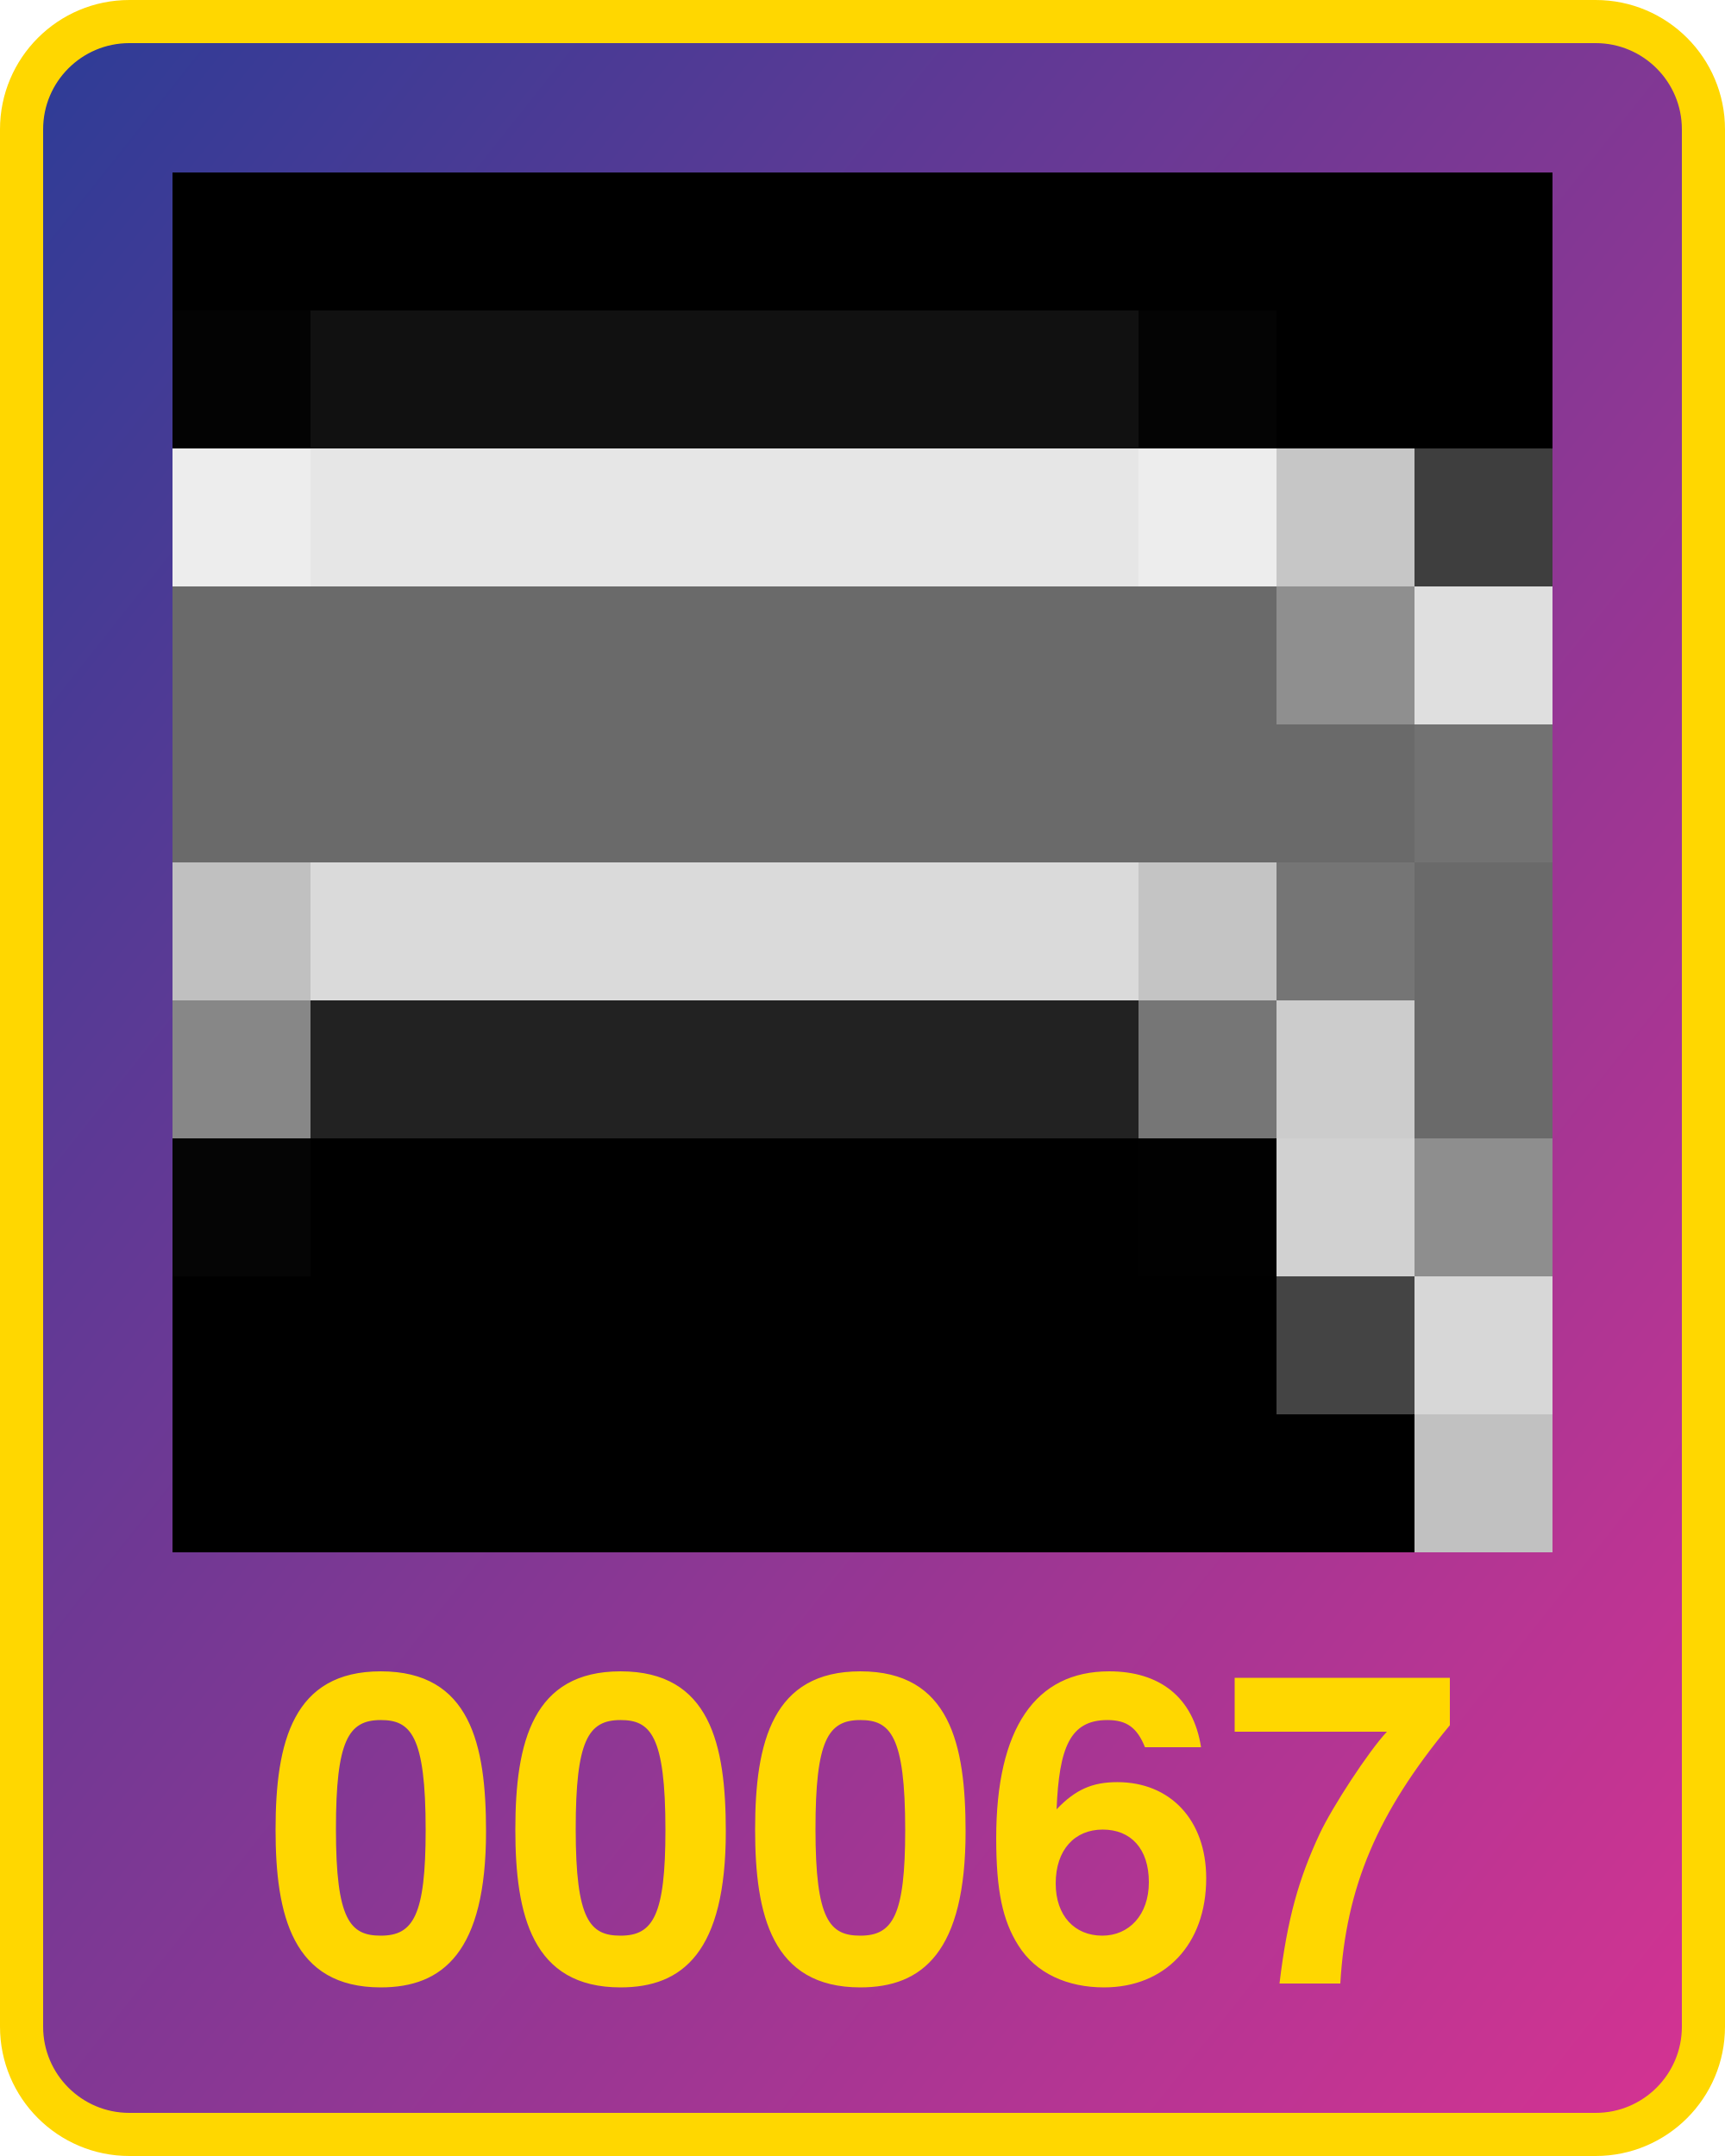
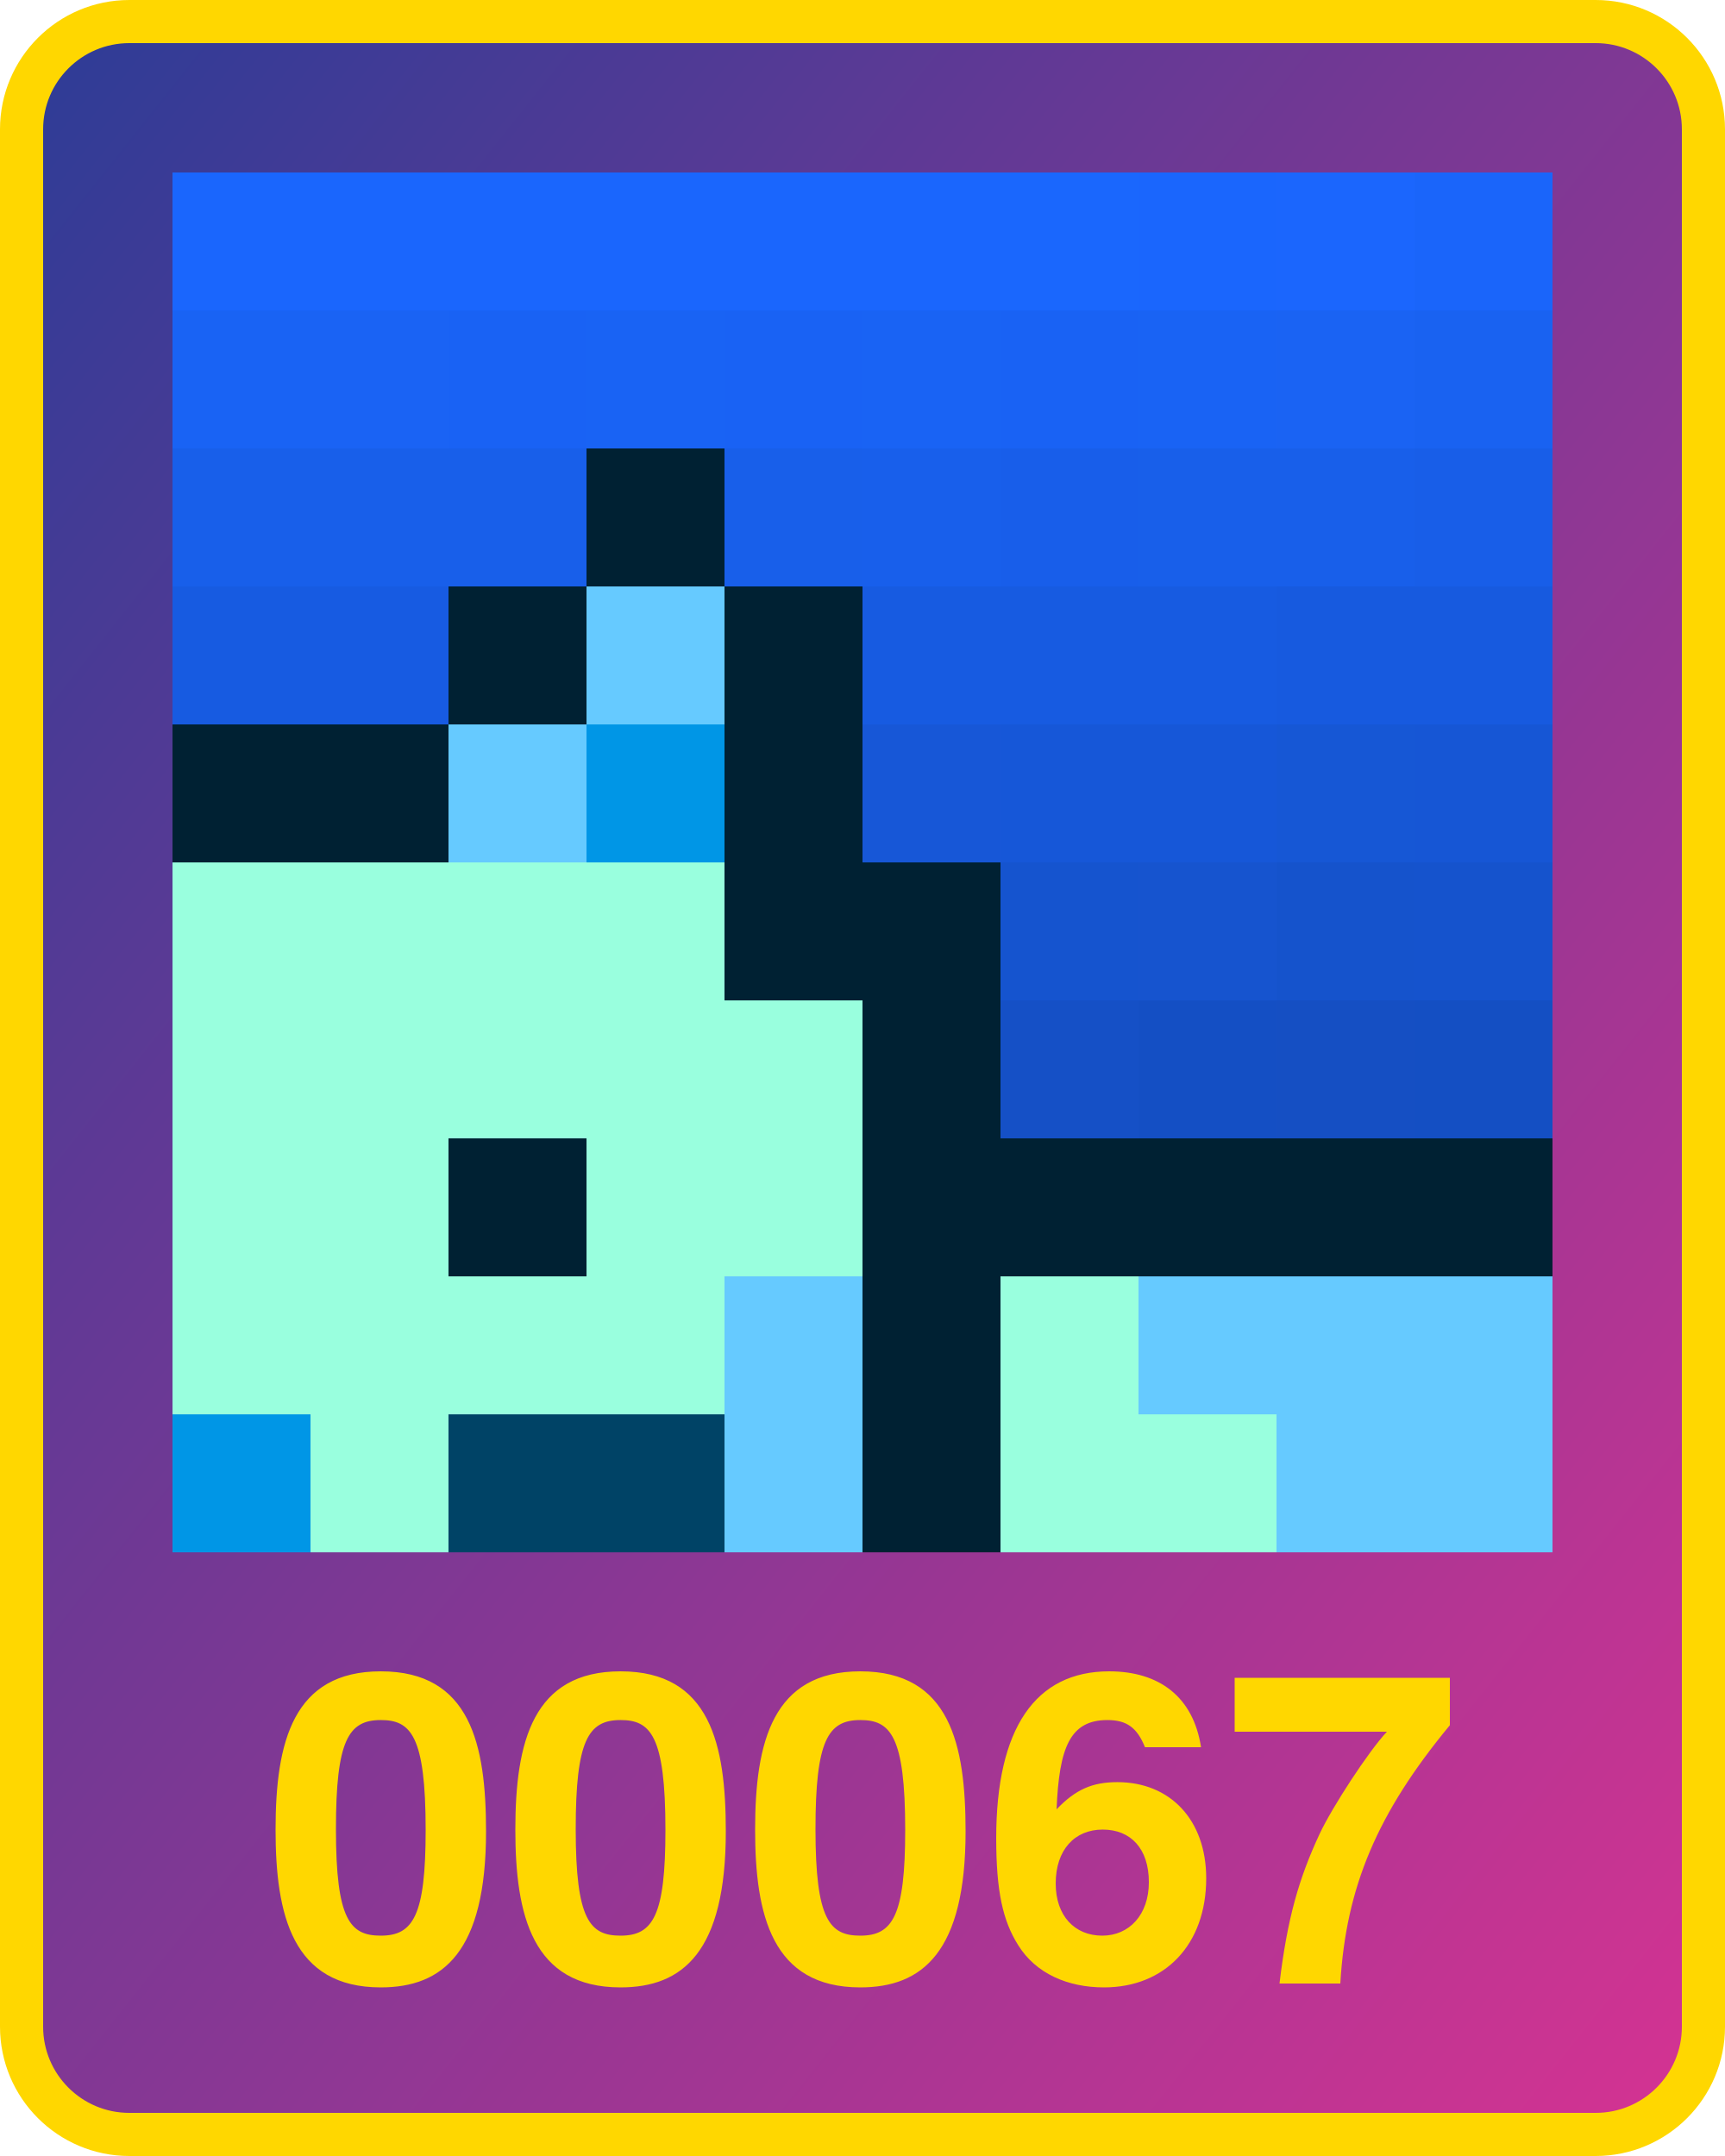
<svg xmlns="http://www.w3.org/2000/svg" width="800" height="1000">
  <defs>
    <linearGradient id="g" x1="0" x2="1" y1="0" y2="1">
      <stop offset="0%" stop-color="#2d3c96" />
      <stop offset="100%" stop-color="#d53392" />
    </linearGradient>
  </defs>
  <rect x="10" y="10" width="780" height="980" fill="url(#g)" rx="50" ry="50" stroke="gold" stroke-width="20" />
  <text x="400" y="920" width="780" text-anchor="middle" style="font:bold 200px 'Helvetica Neue';fill:gold">00067</text>
  <g transform="translate(80 80) scale(64)">
-     <rect x="0" y="0" width="1" height="1" fill="#000000" />
-     <rect x="0" y="1" width="1" height="1" fill="#030303" />
-     <rect x="0" y="2" width="1" height="1" fill="#ededed" />
-     <rect x="0" y="3" width="1" height="1" fill="#6a6a6a" />
-     <rect x="0" y="4" width="1" height="1" fill="#6a6a6a" />
-     <rect x="0" y="5" width="1" height="1" fill="#c0c0c0" />
-     <rect x="0" y="6" width="1" height="1" fill="#878787" />
-     <rect x="0" y="7" width="1" height="1" fill="#050505" />
-     <rect x="0" y="8" width="1" height="1" fill="#000000" />
-     <rect x="0" y="9" width="1" height="1" fill="#000000" />
-     <rect x="1" y="0" width="1" height="1" fill="#000000" />
-     <rect x="1" y="1" width="1" height="1" fill="#111111" />
-     <rect x="1" y="2" width="1" height="1" fill="#e6e6e6" />
-     <rect x="1" y="3" width="1" height="1" fill="#6a6a6a" />
-     <rect x="1" y="4" width="1" height="1" fill="#6a6a6a" />
-     <rect x="1" y="5" width="1" height="1" fill="#dadada" />
-     <rect x="1" y="6" width="1" height="1" fill="#222222" />
-     <rect x="1" y="7" width="1" height="1" fill="#000000" />
-     <rect x="1" y="8" width="1" height="1" fill="#000000" />
-     <rect x="1" y="9" width="1" height="1" fill="#000000" />
-     <rect x="2" y="0" width="1" height="1" fill="#000000" />
-     <rect x="2" y="1" width="1" height="1" fill="#111111" />
-     <rect x="2" y="2" width="1" height="1" fill="#e6e6e6" />
-     <rect x="2" y="3" width="1" height="1" fill="#6a6a6a" />
-     <rect x="2" y="4" width="1" height="1" fill="#6a6a6a" />
-     <rect x="2" y="5" width="1" height="1" fill="#dadada" />
-     <rect x="2" y="6" width="1" height="1" fill="#222222" />
-     <rect x="2" y="7" width="1" height="1" fill="#000000" />
-     <rect x="2" y="8" width="1" height="1" fill="#000000" />
-     <rect x="2" y="9" width="1" height="1" fill="#000000" />
-     <rect x="3" y="0" width="1" height="1" fill="#000000" />
-     <rect x="3" y="1" width="1" height="1" fill="#111111" />
-     <rect x="3" y="2" width="1" height="1" fill="#e6e6e6" />
-     <rect x="3" y="3" width="1" height="1" fill="#6a6a6a" />
-     <rect x="3" y="4" width="1" height="1" fill="#6a6a6a" />
-     <rect x="3" y="5" width="1" height="1" fill="#dadada" />
-     <rect x="3" y="6" width="1" height="1" fill="#222222" />
-     <rect x="3" y="7" width="1" height="1" fill="#000000" />
-     <rect x="3" y="8" width="1" height="1" fill="#000000" />
-     <rect x="3" y="9" width="1" height="1" fill="#000000" />
-     <rect x="4" y="0" width="1" height="1" fill="#000000" />
-     <rect x="4" y="1" width="1" height="1" fill="#111111" />
-     <rect x="4" y="2" width="1" height="1" fill="#e6e6e6" />
-     <rect x="4" y="3" width="1" height="1" fill="#6a6a6a" />
-     <rect x="4" y="4" width="1" height="1" fill="#6a6a6a" />
-     <rect x="4" y="5" width="1" height="1" fill="#dadada" />
-     <rect x="4" y="6" width="1" height="1" fill="#222222" />
-     <rect x="4" y="7" width="1" height="1" fill="#000000" />
-     <rect x="4" y="8" width="1" height="1" fill="#000000" />
-     <rect x="4" y="9" width="1" height="1" fill="#000000" />
-     <rect x="5" y="0" width="1" height="1" fill="#000000" />
-     <rect x="5" y="1" width="1" height="1" fill="#111111" />
-     <rect x="5" y="2" width="1" height="1" fill="#e6e6e6" />
-     <rect x="5" y="3" width="1" height="1" fill="#6a6a6a" />
-     <rect x="5" y="4" width="1" height="1" fill="#6a6a6a" />
-     <rect x="5" y="5" width="1" height="1" fill="#dadada" />
-     <rect x="5" y="6" width="1" height="1" fill="#222222" />
-     <rect x="5" y="7" width="1" height="1" fill="#000000" />
-     <rect x="5" y="8" width="1" height="1" fill="#000000" />
-     <rect x="5" y="9" width="1" height="1" fill="#000000" />
-     <rect x="6" y="0" width="1" height="1" fill="#000000" />
-     <rect x="6" y="1" width="1" height="1" fill="#111111" />
-     <rect x="6" y="2" width="1" height="1" fill="#e6e6e6" />
-     <rect x="6" y="3" width="1" height="1" fill="#6a6a6a" />
-     <rect x="6" y="4" width="1" height="1" fill="#6a6a6a" />
-     <rect x="6" y="5" width="1" height="1" fill="#dadada" />
-     <rect x="6" y="6" width="1" height="1" fill="#222222" />
-     <rect x="6" y="7" width="1" height="1" fill="#000000" />
-     <rect x="6" y="8" width="1" height="1" fill="#000000" />
-     <rect x="6" y="9" width="1" height="1" fill="#000000" />
-     <rect x="7" y="0" width="1" height="1" fill="#000000" />
-     <rect x="7" y="1" width="1" height="1" fill="#040404" />
-     <rect x="7" y="2" width="1" height="1" fill="#ededed" />
-     <rect x="7" y="3" width="1" height="1" fill="#6a6a6a" />
-     <rect x="7" y="4" width="1" height="1" fill="#6a6a6a" />
-     <rect x="7" y="5" width="1" height="1" fill="#c4c4c4" />
-     <rect x="7" y="6" width="1" height="1" fill="#767676" />
-     <rect x="7" y="7" width="1" height="1" fill="#010101" />
-     <rect x="7" y="8" width="1" height="1" fill="#000000" />
-     <rect x="7" y="9" width="1" height="1" fill="#000000" />
-     <rect x="8" y="0" width="1" height="1" fill="#000000" />
-     <rect x="8" y="1" width="1" height="1" fill="#000000" />
-     <rect x="8" y="2" width="1" height="1" fill="#c6c6c6" />
-     <rect x="8" y="3" width="1" height="1" fill="#8f8f8f" />
-     <rect x="8" y="4" width="1" height="1" fill="#6a6a6a" />
-     <rect x="8" y="5" width="1" height="1" fill="#757575" />
-     <rect x="8" y="6" width="1" height="1" fill="#cccccc" />
-     <rect x="8" y="7" width="1" height="1" fill="#d1d1d1" />
-     <rect x="8" y="8" width="1" height="1" fill="#444444" />
-     <rect x="8" y="9" width="1" height="1" fill="#000000" />
-     <rect x="9" y="0" width="1" height="1" fill="#000000" />
-     <rect x="9" y="1" width="1" height="1" fill="#000000" />
-     <rect x="9" y="2" width="1" height="1" fill="#3e3e3e" />
-     <rect x="9" y="3" width="1" height="1" fill="#dfdfdf" />
-     <rect x="9" y="4" width="1" height="1" fill="#727272" />
-     <rect x="9" y="5" width="1" height="1" fill="#6a6a6a" />
-     <rect x="9" y="6" width="1" height="1" fill="#6a6a6a" />
-     <rect x="9" y="7" width="1" height="1" fill="#8e8e8e" />
-     <rect x="9" y="8" width="1" height="1" fill="#d7d7d7" />
-     <rect x="9" y="9" width="1" height="1" fill="#c1c1c1" />
+     <rect x="0" y="0" width="1" height="1" fill="#1a66fd" />
+     <rect x="0" y="1" width="1" height="1" fill="#1963f4" />
+     <rect x="0" y="2" width="1" height="1" fill="#185fea" />
+     <rect x="0" y="3" width="1" height="1" fill="#175be1" />
+     <rect x="0" y="4" width="1" height="1" fill="#002133" />
+     <rect x="0" y="5" width="1" height="1" fill="#99ffde" />
+     <rect x="0" y="6" width="1" height="1" fill="#99ffde" />
+     <rect x="0" y="7" width="1" height="1" fill="#99ffde" />
+     <rect x="0" y="8" width="1" height="1" fill="#99ffde" />
+     <rect x="0" y="9" width="1" height="1" fill="#0096e6" />
+     <rect x="1" y="0" width="1" height="1" fill="#1a66fd" />
+     <rect x="1" y="1" width="1" height="1" fill="#1a63f4" />
+     <rect x="1" y="2" width="1" height="1" fill="#185fea" />
+     <rect x="1" y="3" width="1" height="1" fill="#175be2" />
+     <rect x="1" y="4" width="1" height="1" fill="#002133" />
+     <rect x="1" y="5" width="1" height="1" fill="#99ffde" />
+     <rect x="1" y="6" width="1" height="1" fill="#99ffde" />
+     <rect x="1" y="7" width="1" height="1" fill="#99ffde" />
+     <rect x="1" y="8" width="1" height="1" fill="#99ffde" />
+     <rect x="1" y="9" width="1" height="1" fill="#99ffde" />
+     <rect x="2" y="0" width="1" height="1" fill="#1a66fd" />
+     <rect x="2" y="1" width="1" height="1" fill="#1962f4" />
+     <rect x="2" y="2" width="1" height="1" fill="#185fea" />
+     <rect x="2" y="3" width="1" height="1" fill="#002133" />
+     <rect x="2" y="4" width="1" height="1" fill="#66caff" />
+     <rect x="2" y="5" width="1" height="1" fill="#99ffde" />
+     <rect x="2" y="6" width="1" height="1" fill="#99ffde" />
+     <rect x="2" y="7" width="1" height="1" fill="#002133" />
+     <rect x="2" y="8" width="1" height="1" fill="#99ffde" />
+     <rect x="2" y="9" width="1" height="1" fill="#004366" />
+     <rect x="3" y="0" width="1" height="1" fill="#1a66fd" />
+     <rect x="3" y="1" width="1" height="1" fill="#1963f4" />
+     <rect x="3" y="2" width="1" height="1" fill="#002133" />
+     <rect x="3" y="3" width="1" height="1" fill="#66caff" />
+     <rect x="3" y="4" width="1" height="1" fill="#0096e6" />
+     <rect x="3" y="5" width="1" height="1" fill="#99ffde" />
+     <rect x="3" y="6" width="1" height="1" fill="#99ffde" />
+     <rect x="3" y="7" width="1" height="1" fill="#99ffde" />
+     <rect x="3" y="8" width="1" height="1" fill="#99ffde" />
+     <rect x="3" y="9" width="1" height="1" fill="#004366" />
+     <rect x="4" y="0" width="1" height="1" fill="#1a66fd" />
+     <rect x="4" y="1" width="1" height="1" fill="#1962f4" />
+     <rect x="4" y="2" width="1" height="1" fill="#185fea" />
+     <rect x="4" y="3" width="1" height="1" fill="#002133" />
+     <rect x="4" y="4" width="1" height="1" fill="#002133" />
+     <rect x="4" y="5" width="1" height="1" fill="#002133" />
+     <rect x="4" y="6" width="1" height="1" fill="#99ffde" />
+     <rect x="4" y="7" width="1" height="1" fill="#99ffde" />
+     <rect x="4" y="8" width="1" height="1" fill="#66caff" />
+     <rect x="4" y="9" width="1" height="1" fill="#66caff" />
+     <rect x="5" y="0" width="1" height="1" fill="#1a66fd" />
+     <rect x="5" y="1" width="1" height="1" fill="#1963f4" />
+     <rect x="5" y="2" width="1" height="1" fill="#185feb" />
+     <rect x="5" y="3" width="1" height="1" fill="#175be1" />
+     <rect x="5" y="4" width="1" height="1" fill="#1757d7" />
+     <rect x="5" y="5" width="1" height="1" fill="#002133" />
+     <rect x="5" y="6" width="1" height="1" fill="#002133" />
+     <rect x="5" y="7" width="1" height="1" fill="#002133" />
+     <rect x="5" y="8" width="1" height="1" fill="#002133" />
+     <rect x="5" y="9" width="1" height="1" fill="#002133" />
+     <rect x="6" y="0" width="1" height="1" fill="#1a67fd" />
+     <rect x="6" y="1" width="1" height="1" fill="#1962f4" />
+     <rect x="6" y="2" width="1" height="1" fill="#185eea" />
+     <rect x="6" y="3" width="1" height="1" fill="#175be1" />
+     <rect x="6" y="4" width="1" height="1" fill="#1657d8" />
+     <rect x="6" y="5" width="1" height="1" fill="#1554cf" />
+     <rect x="6" y="6" width="1" height="1" fill="#1550c6" />
+     <rect x="6" y="7" width="1" height="1" fill="#002133" />
+     <rect x="6" y="8" width="1" height="1" fill="#99ffde" />
+     <rect x="6" y="9" width="1" height="1" fill="#99ffde" />
+     <rect x="7" y="0" width="1" height="1" fill="#1a66fd" />
+     <rect x="7" y="1" width="1" height="1" fill="#1963f4" />
+     <rect x="7" y="2" width="1" height="1" fill="#185fea" />
+     <rect x="7" y="3" width="1" height="1" fill="#175be1" />
+     <rect x="7" y="4" width="1" height="1" fill="#1657d8" />
+     <rect x="7" y="5" width="1" height="1" fill="#1654cf" />
+     <rect x="7" y="6" width="1" height="1" fill="#144fc4" />
+     <rect x="7" y="7" width="1" height="1" fill="#002133" />
+     <rect x="7" y="8" width="1" height="1" fill="#66caff" />
+     <rect x="7" y="9" width="1" height="1" fill="#99ffde" />
+     <rect x="8" y="0" width="1" height="1" fill="#1b66fd" />
+     <rect x="8" y="1" width="1" height="1" fill="#1a63f3" />
+     <rect x="8" y="2" width="1" height="1" fill="#185fea" />
+     <rect x="8" y="3" width="1" height="1" fill="#175adf" />
+     <rect x="8" y="4" width="1" height="1" fill="#1657d5" />
+     <rect x="8" y="5" width="1" height="1" fill="#1553cc" />
+     <rect x="8" y="6" width="1" height="1" fill="#154fc3" />
+     <rect x="8" y="7" width="1" height="1" fill="#002133" />
+     <rect x="8" y="8" width="1" height="1" fill="#66caff" />
+     <rect x="8" y="9" width="1" height="1" fill="#66caff" />
+     <rect x="9" y="0" width="1" height="1" fill="#1a65fa" />
+     <rect x="9" y="1" width="1" height="1" fill="#1962f1" />
+     <rect x="9" y="2" width="1" height="1" fill="#185ee8" />
+     <rect x="9" y="3" width="1" height="1" fill="#175adf" />
+     <rect x="9" y="4" width="1" height="1" fill="#1656d5" />
+     <rect x="9" y="5" width="1" height="1" fill="#1553cd" />
+     <rect x="9" y="6" width="1" height="1" fill="#144fc3" />
+     <rect x="9" y="7" width="1" height="1" fill="#002133" />
+     <rect x="9" y="8" width="1" height="1" fill="#66caff" />
+     <rect x="9" y="9" width="1" height="1" fill="#66caff" />
  </g>
</svg>
